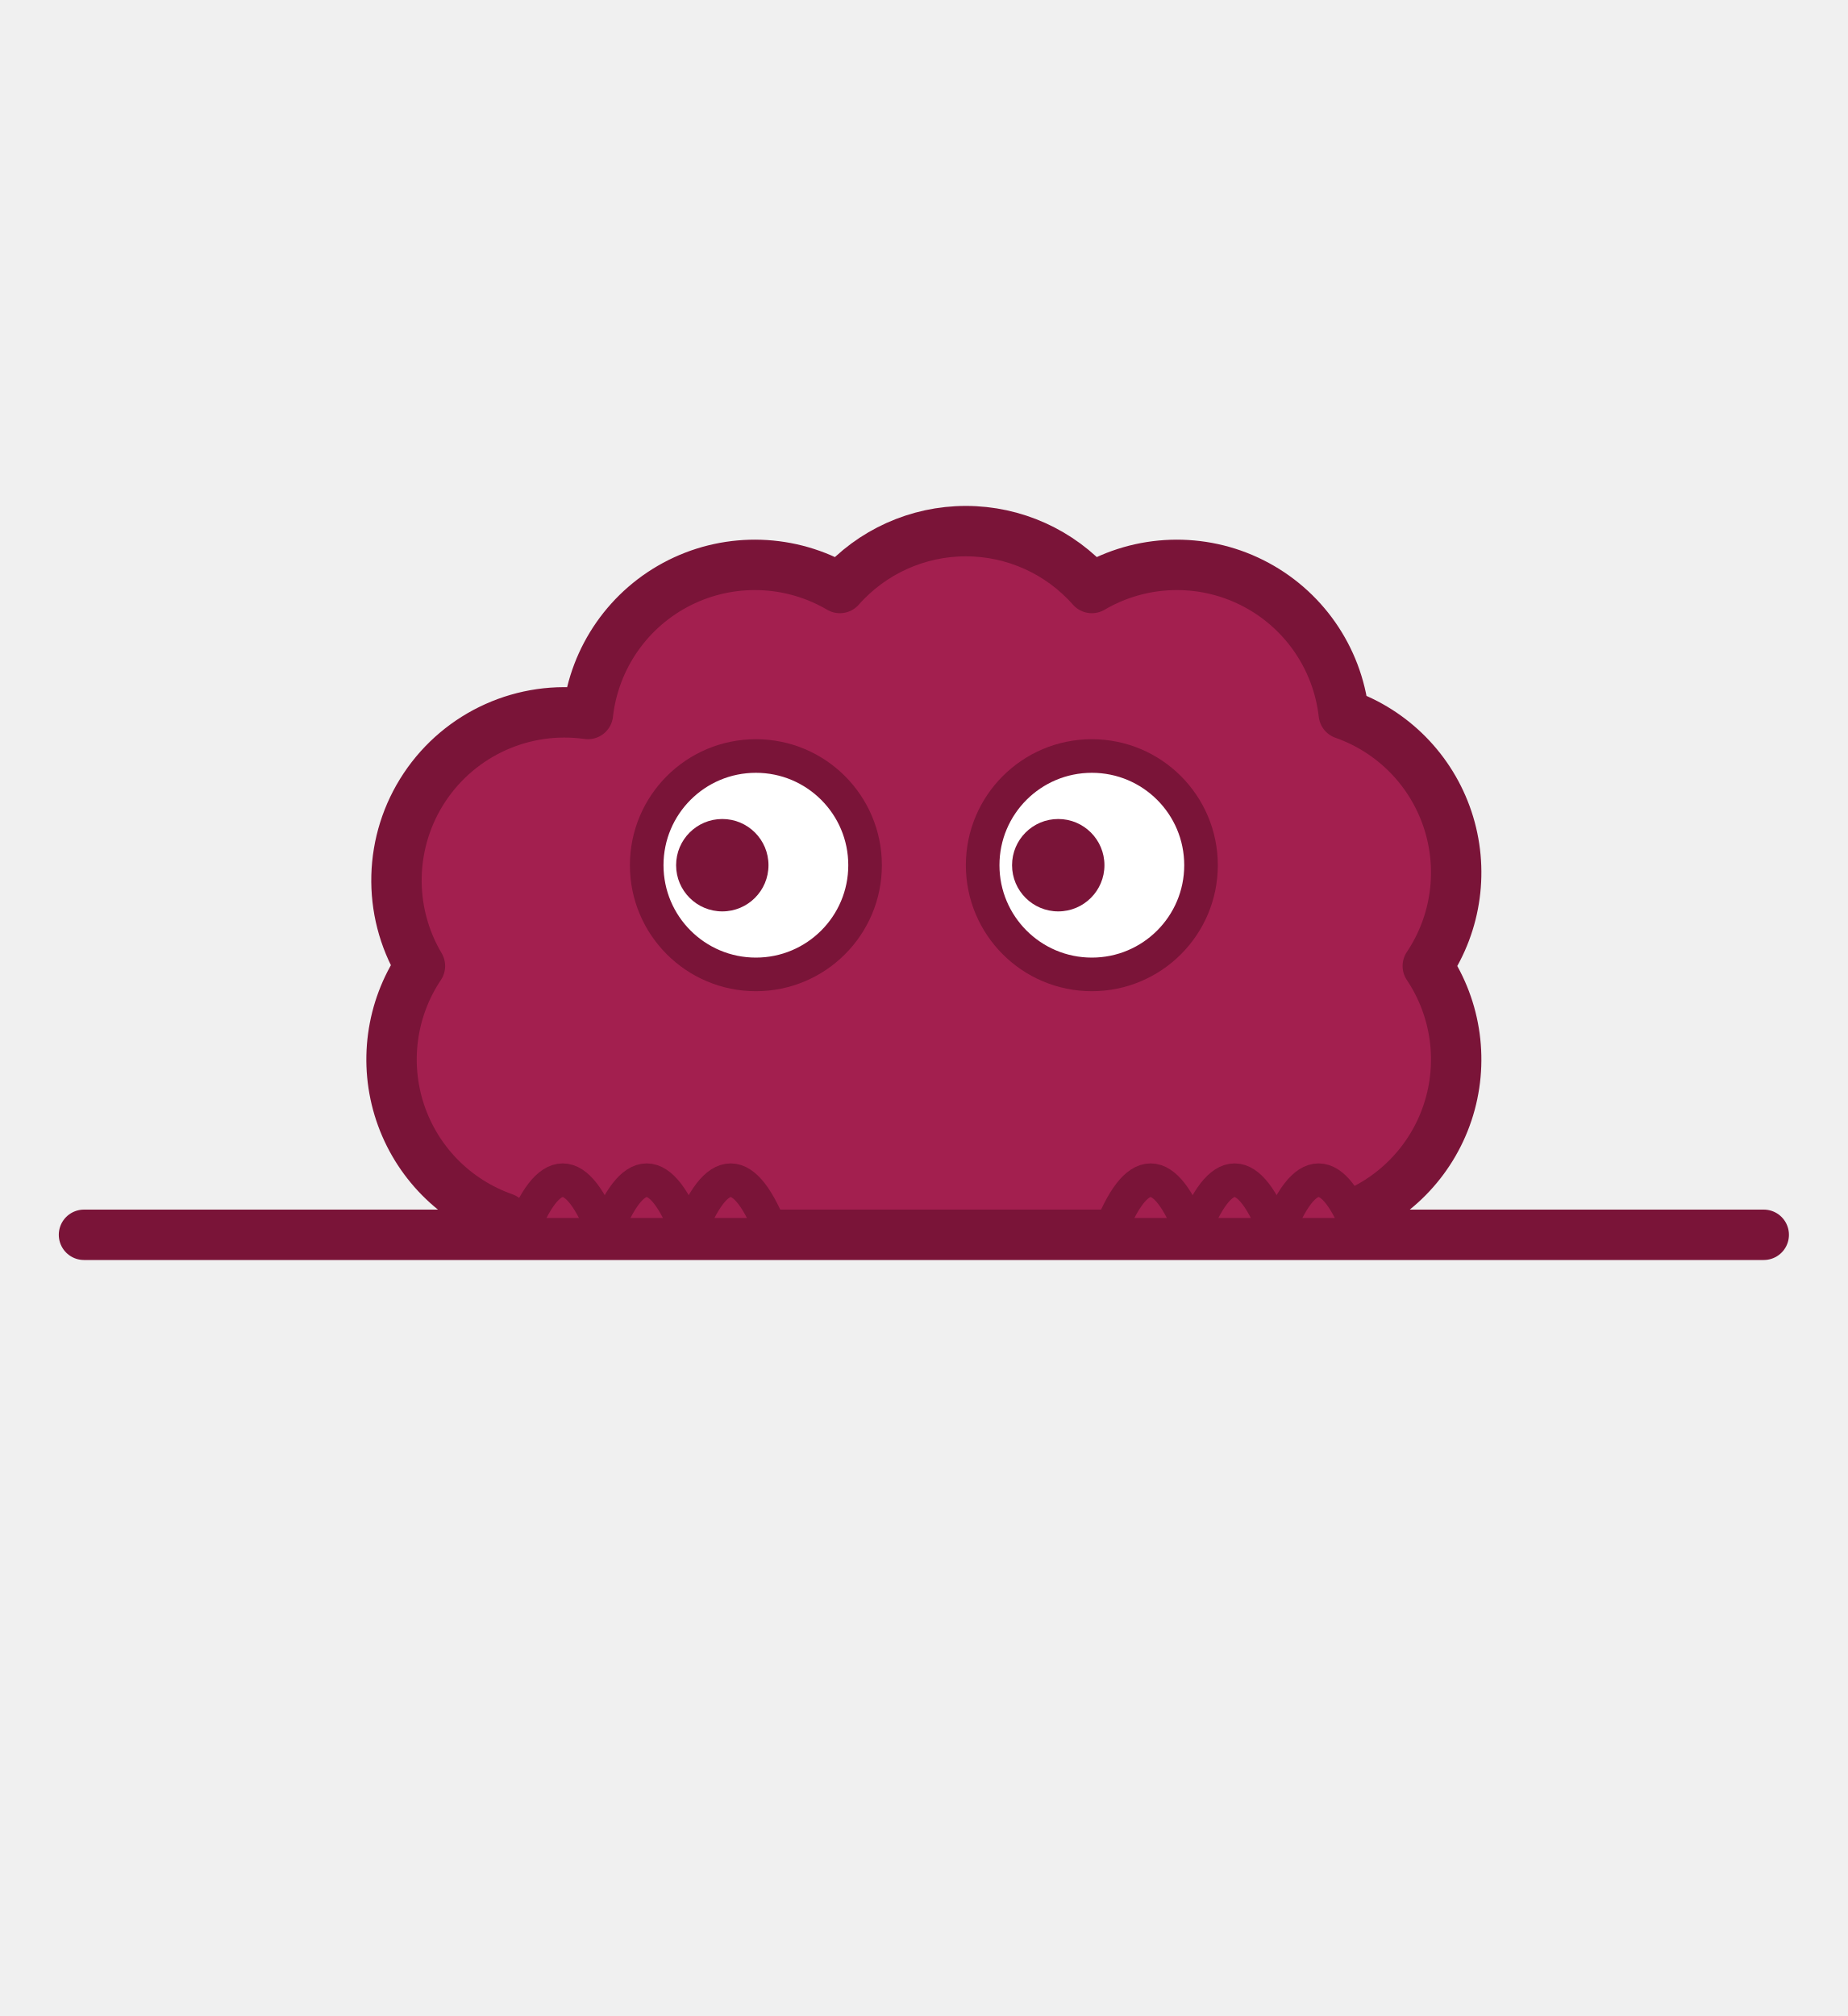
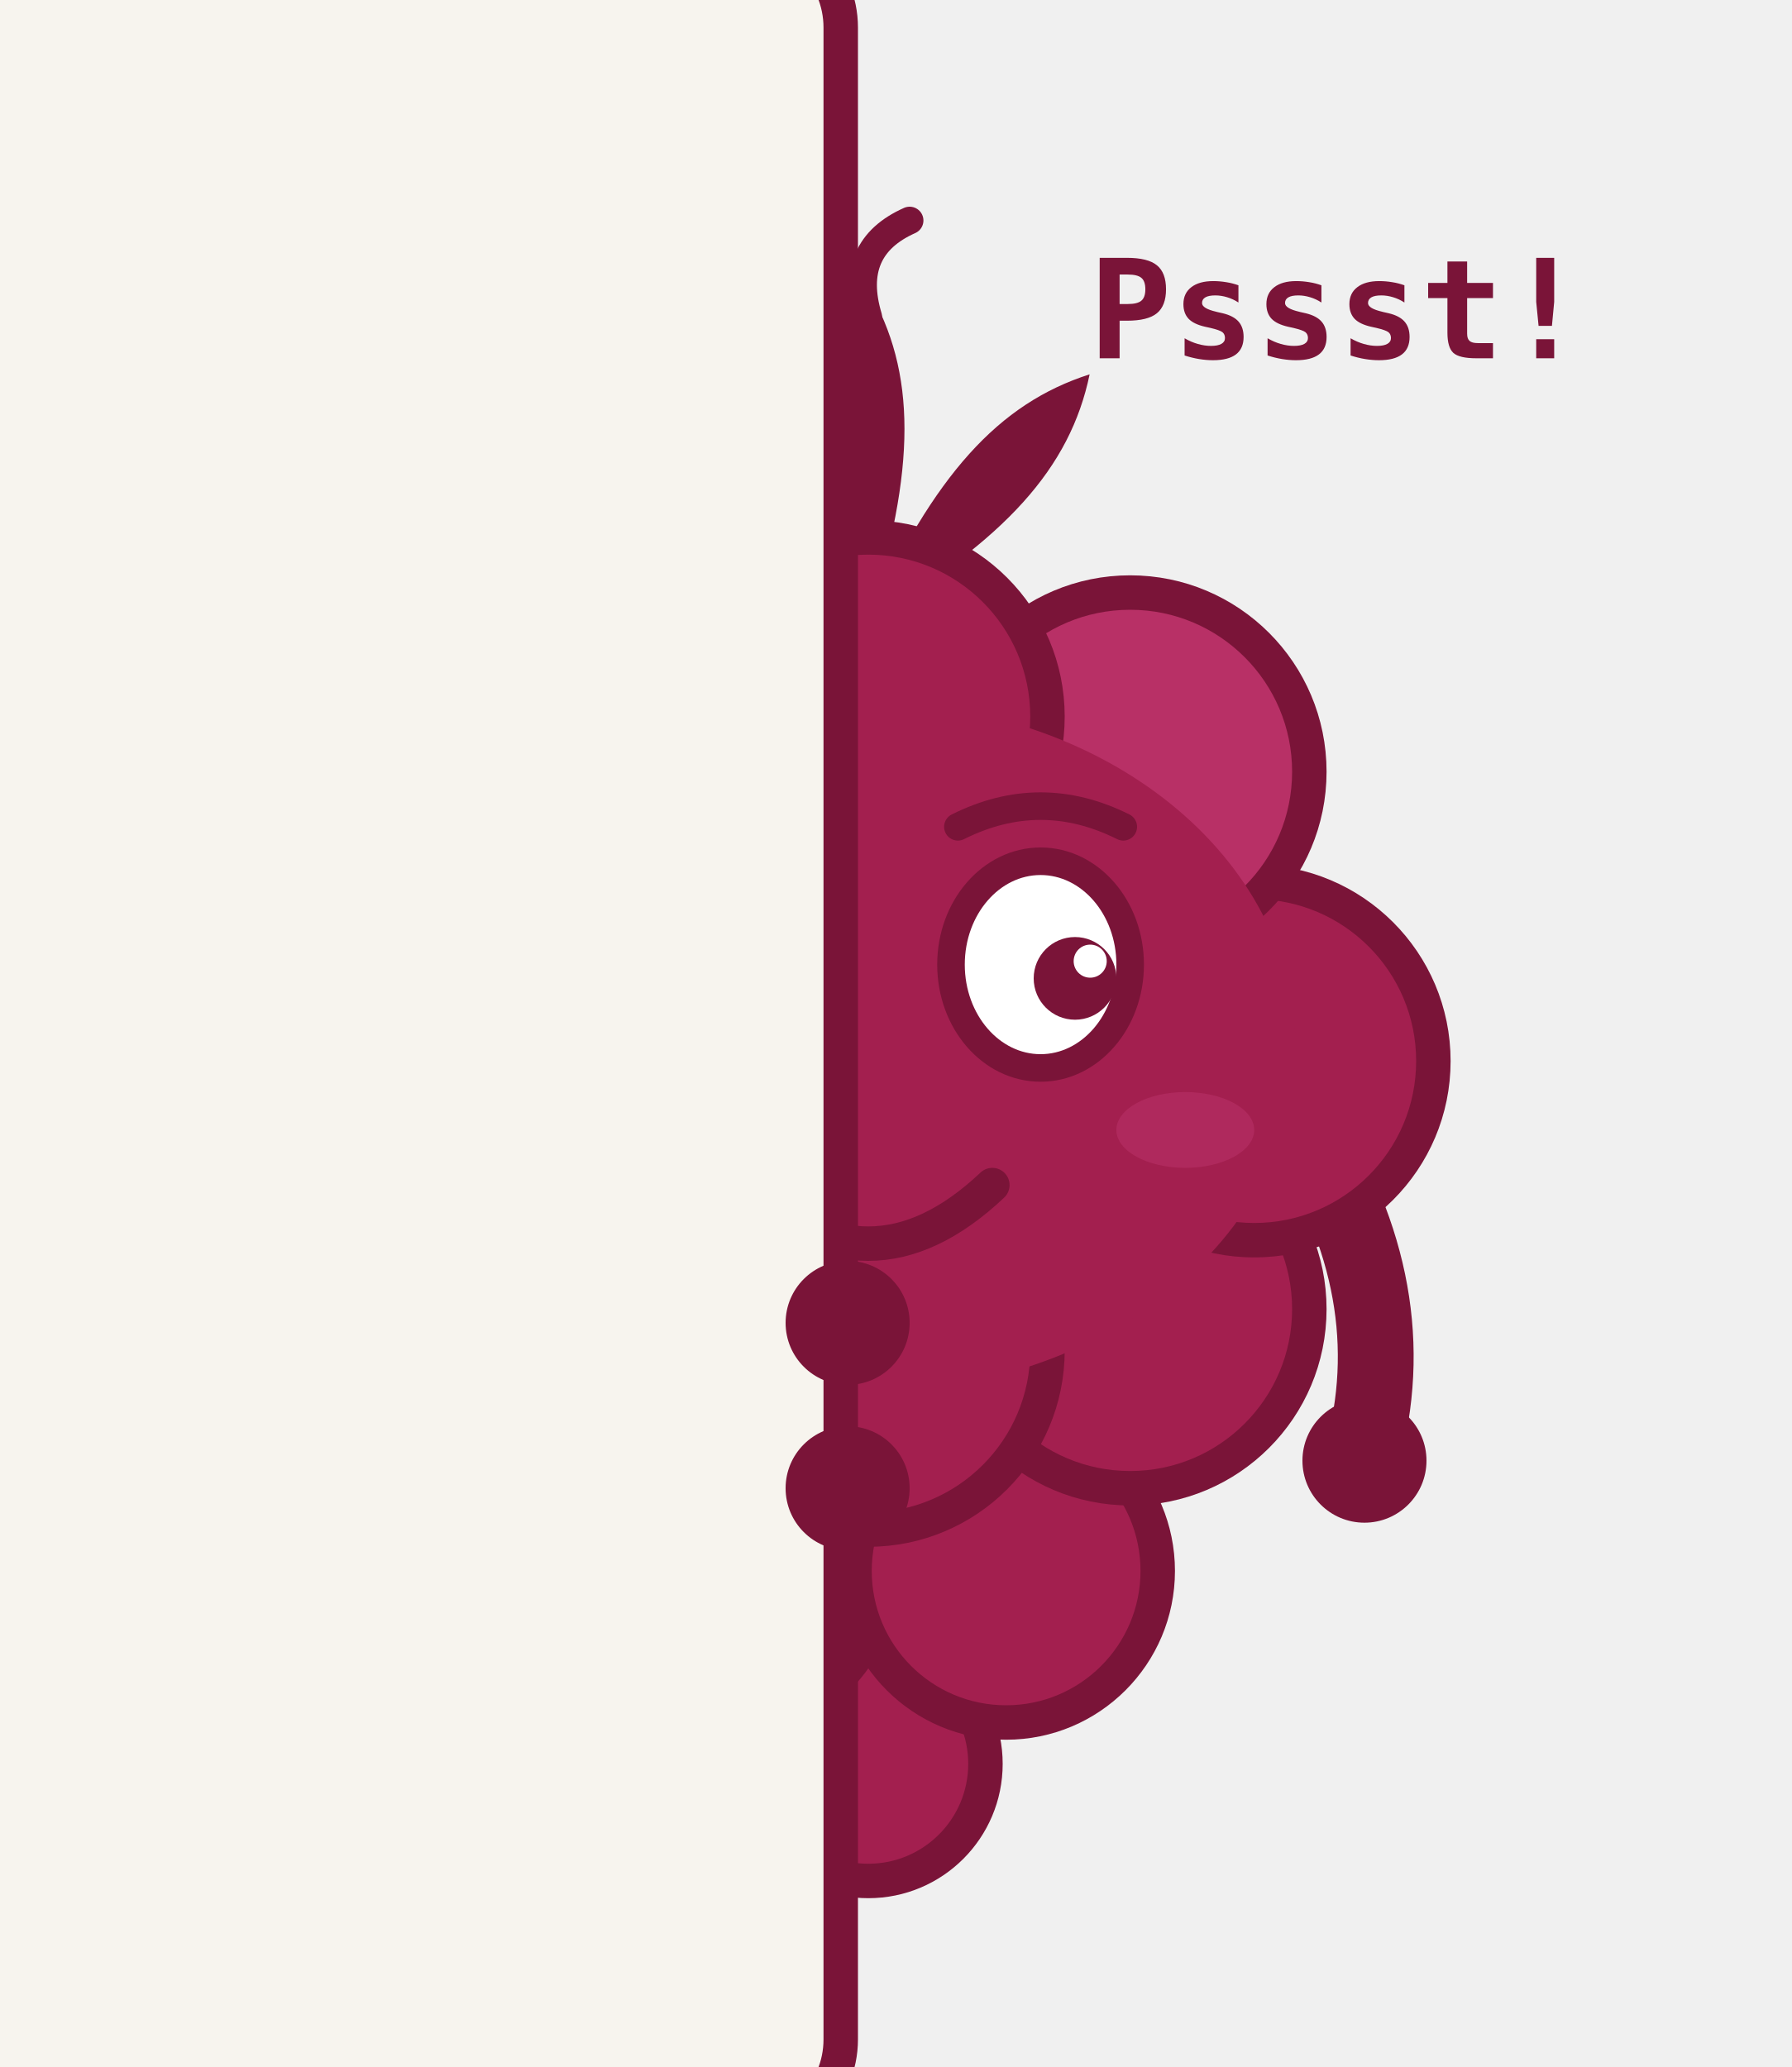
- <svg xmlns="http://www.w3.org/2000/svg" viewBox="0 0 220 240" width="220" height="240">
-   <defs>
-     <clipPath id="clip-schovka">
-       <rect x="-10" y="-20" width="230" height="152" />
-     </clipPath>
-   </defs>
-   <g transform="translate(10,15)">
-     <g clip-path="url(#clip-schovka)">
-       <path d="M 60 70 A 20 20 0 0 1 90 55 A 20 20 0 0 1 120 55 A 20 20 0 0 1 150 70 A 20 20 0 0 1 160 100 A 20 20 0 0 1 150 130 A 20 20 0 0 1 125 155 A 20 20 0 0 1 100 180 A 20 20 0 0 1 75 155 A 20 20 0 0 1 50 130 A 20 20 0 0 1 40 100 A 20 20 0 0 1 60 70 Z" fill="#a31f4f" stroke="#7a1438" stroke-width="6" stroke-linecap="round" stroke-linejoin="round" />
-       <circle cx="80" cy="88" r="13" fill="#FFFFFF" stroke="#7a1438" stroke-width="4" />
-       <circle cx="120" cy="88" r="13" fill="#FFFFFF" stroke="#7a1438" stroke-width="4" />
-       <circle cx="76" cy="88" r="5.5" fill="#7a1438" />
-       <circle cx="116" cy="88" r="5.5" fill="#7a1438" />
+ <svg xmlns="http://www.w3.org/2000/svg" viewBox="0 0 260 300" width="260" height="300">
+   <g transform="translate(-4,10)">
+     <g fill="#7a1438">
+       <path d="M 130 80 C 123 58 123 44 130 32 C 137 44 137 58 130 80 Z" transform="rotate(0 130 80)" />
+       <path d="M 130 80 C 123 58 123 44 130 32 C 137 44 137 58 130 80 Z" transform="rotate(-42 130 80)" />
+       <path d="M 130 80 C 123 58 123 44 130 32 C 137 44 137 58 130 80 Z" transform="rotate(42 130 80)" />
    </g>
-     <path d="M 0 132 L 200 132" fill="none" stroke="#7a1438" stroke-width="6" stroke-linecap="round" />
-     <path d="M 52 132 Q 57 119 62 132 Z" fill="#a31f4f" stroke="#7a1438" stroke-width="4" stroke-linejoin="round" />
-     <path d="M 62 132 Q 67 119 72 132 Z" fill="#a31f4f" stroke="#7a1438" stroke-width="4" stroke-linejoin="round" />
-     <path d="M 72 132 Q 77 119 82 132 Z" fill="#a31f4f" stroke="#7a1438" stroke-width="4" stroke-linejoin="round" />
-     <path d="M 122 132 Q 127 119 132 132 Z" fill="#a31f4f" stroke="#7a1438" stroke-width="4" stroke-linejoin="round" />
-     <path d="M 132 132 Q 137 119 142 132 Z" fill="#a31f4f" stroke="#7a1438" stroke-width="4" stroke-linejoin="round" />
-     <path d="M 142 132 Q 147 119 152 132 Z" fill="#a31f4f" stroke="#7a1438" stroke-width="4" stroke-linejoin="round" />
+     <path d="M 130 36 Q 127 26 136 22" fill="none" stroke="#7a1438" stroke-width="4" stroke-linecap="round" />
+     <path d="M 68 152 Q 52 176 58 200" fill="none" stroke="#7a1438" stroke-width="11" stroke-linecap="round" />
+     <circle cx="58" cy="202" r="9" fill="#7a1438" />
+     <path d="M 192 152 Q 208 176 202 200" fill="none" stroke="#7a1438" stroke-width="11" stroke-linecap="round" />
+     <circle cx="202" cy="202" r="9" fill="#7a1438" />
+     <circle cx="130" cy="246" r="17" fill="#a31f4f" stroke="#7a1438" stroke-width="5" />
+     <circle cx="110" cy="218" r="22" fill="#a31f4f" stroke="#7a1438" stroke-width="5" />
+     <circle cx="150" cy="218" r="22" fill="#a31f4f" stroke="#7a1438" stroke-width="5" />
+     <circle cx="92" cy="180" r="26" fill="#a31f4f" stroke="#7a1438" stroke-width="5" />
+     <circle cx="168" cy="180" r="26" fill="#a31f4f" stroke="#7a1438" stroke-width="5" />
+     <circle cx="130" cy="186" r="26" fill="#a31f4f" stroke="#7a1438" stroke-width="5" />
+     <circle cx="74" cy="144" r="26" fill="#B83066" stroke="#7a1438" stroke-width="5" />
+     <circle cx="186" cy="144" r="26" fill="#a31f4f" stroke="#7a1438" stroke-width="5" />
+     <circle cx="112" cy="138" r="26" fill="#a31f4f" stroke="#7a1438" stroke-width="5" />
+     <circle cx="148" cy="138" r="26" fill="#a31f4f" stroke="#7a1438" stroke-width="5" />
+     <circle cx="92" cy="102" r="26" fill="#a31f4f" stroke="#7a1438" stroke-width="5" />
+     <circle cx="168" cy="102" r="26" fill="#B83066" stroke="#7a1438" stroke-width="5" />
+     <circle cx="130" cy="94" r="26" fill="#a31f4f" stroke="#7a1438" stroke-width="5" />
+     <ellipse cx="130" cy="142" rx="62" ry="50" fill="#a31f4f" />
+     <ellipse cx="105" cy="130" rx="13" ry="15" fill="#FFFFFF" stroke="#7a1438" stroke-width="4" />
+     <circle cx="110" cy="132" r="6" fill="#7a1438" />
+     <circle cx="112.2" cy="129.5" r="2.4" fill="#FFFFFF" />
+     <ellipse cx="155" cy="130" rx="13" ry="15" fill="#FFFFFF" stroke="#7a1438" stroke-width="4" />
+     <circle cx="160" cy="132" r="6" fill="#7a1438" />
+     <circle cx="162.2" cy="129.5" r="2.4" fill="#FFFFFF" />
+     <path d="M 93 110 Q 105 104 117 110" fill="none" stroke="#7a1438" stroke-width="4" stroke-linecap="round" />
+     <path d="M 143 110 Q 155 104 167 110" fill="none" stroke="#7a1438" stroke-width="4" stroke-linecap="round" />
+     <path d="M 112 162 Q 130 179 148 162" fill="none" stroke="#7a1438" stroke-width="5" stroke-linecap="round" />
+     <ellipse cx="84" cy="154" rx="10" ry="5.5" fill="#B83066" opacity="0.6" />
+     <ellipse cx="176" cy="154" rx="10" ry="5.5" fill="#B83066" opacity="0.6" />
  </g>
+   <rect x="-10" y="-10" width="132" height="320" fill="#F7F4EE" stroke="#7a1438" stroke-width="5" rx="14" />
+   <circle cx="123" cy="192" r="9" fill="#7a1438" />
+   <circle cx="123" cy="216" r="9" fill="#7a1438" />
+   <text x="158" y="52" font-family="'IBM Plex Mono', monospace" font-size="20" font-weight="700" fill="#7a1438">Pssst!</text>
</svg>
